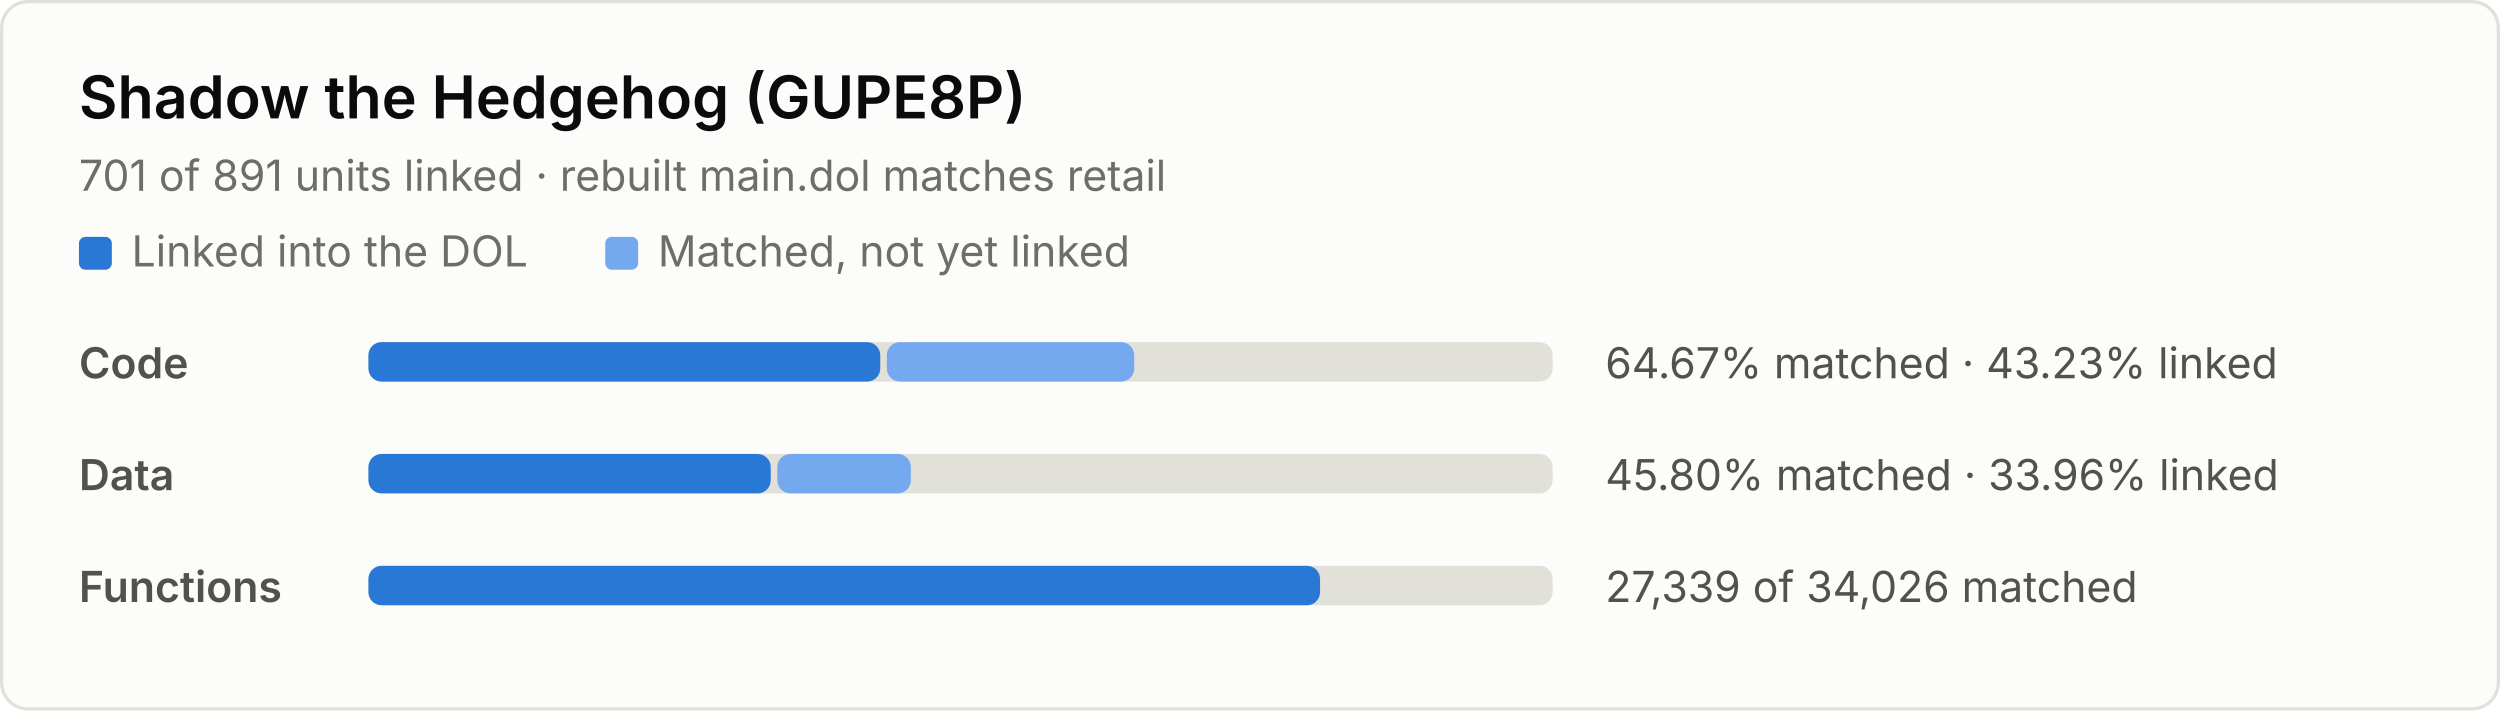
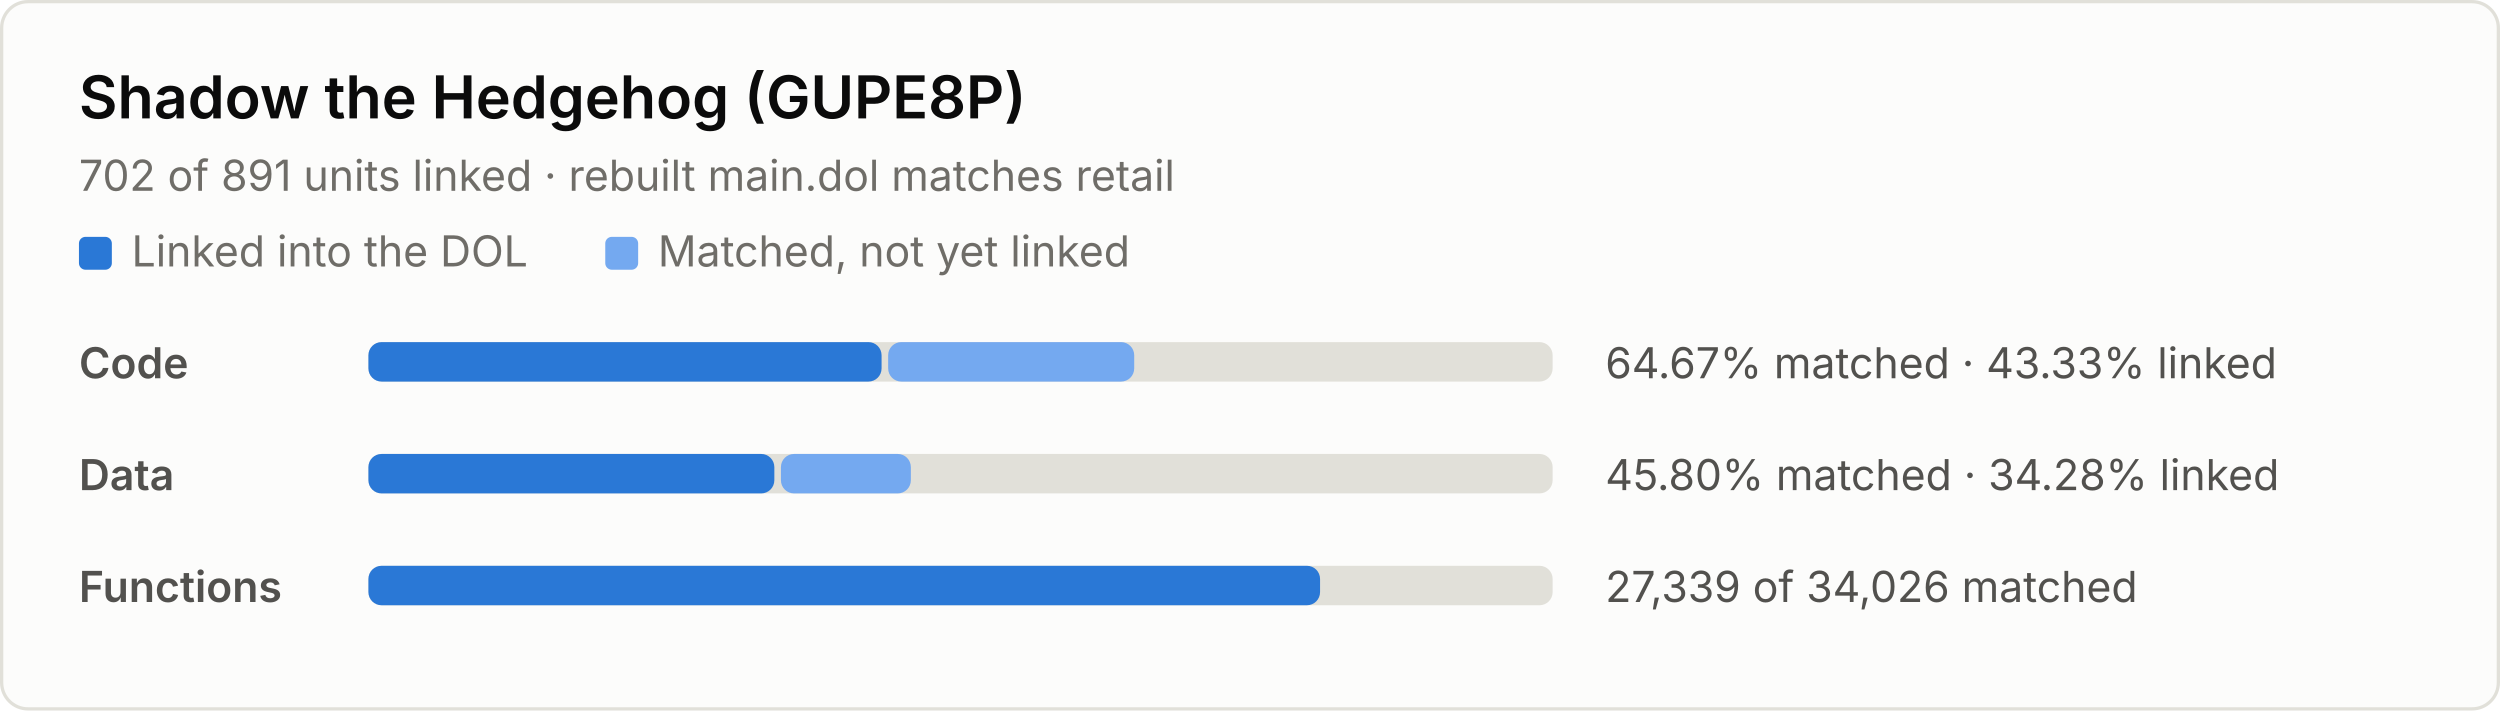
- <svg xmlns="http://www.w3.org/2000/svg" width="760" height="216" viewBox="0 0 760 216" role="img" aria-label="Decompilation progress: 64.67% of code matched, 43.23% linked">
+ <svg xmlns="http://www.w3.org/2000/svg" width="760" height="216" viewBox="0 0 760 216" role="img" aria-label="Decompilation progress: 64.67% of code matched, 43.33% linked">
  <style>
.bg { fill: #fcfcfb; stroke: #e1e0d9; }
.title { fill: #0b0b0b; font: 600 18px system-ui, -apple-system, "Segoe UI", sans-serif; }
.sub, .label, .nums, .key { font: 13px system-ui, -apple-system, "Segoe UI", sans-serif; }
.sub, .key { fill: #6f6d68; }
.label { fill: #52514e; font-weight: 600; }
.nums { fill: #52514e; font-variant-numeric: tabular-nums; }
.track { fill: #e1e0d9; }
.linked { fill: #2a78d6; }
.matched { fill: #74a9f0; }
@media (prefers-color-scheme: dark) {
  .bg { fill: #1a1a19; stroke: #2c2c2a; }
  .title { fill: #f0efec; }
  .sub, .key { fill: #9a988f; }
  .label, .nums { fill: #c3c2b7; }
  .track { fill: #2c2c2a; }
  .linked { fill: #4a94ec; }
  .matched { fill: #2260b0; }
}
</style>
  <rect class="bg" x="0.5" y="0.5" width="759" height="215" rx="8" />
  <text class="title" x="24" y="36">Shadow the Hedgehog (GUPE8P)</text>
-   <text class="sub" x="24" y="58">701 of 891 units linked · rebuilt main.dol matches retail</text>
+   <text class="sub" x="24" y="58">702 of 891 units linked · rebuilt main.dol matches retail</text>
  <rect class="linked" x="24" y="72" width="10" height="10" rx="2" />
  <text class="key" x="40" y="81">Linked into the DOL</text>
  <rect class="matched" x="184" y="72" width="10" height="10" rx="2" />
  <text class="key" x="200" y="81">Matched, not yet linked</text>
  <text class="label" x="24" y="115">Code</text>
  <rect class="track" x="112" y="104" width="360" height="12" rx="4" />
-   <rect class="linked" x="112" y="104" width="155.6" height="12" rx="4" />
-   <rect class="matched" x="269.6" y="104" width="75.2" height="12" rx="4" />
-   <text class="nums" x="488" y="115">64.67% matched · 43.23% linked</text>
+   <rect class="linked" x="112" y="104" width="156.0" height="12" rx="4" />
+   <rect class="matched" x="270.0" y="104" width="74.8" height="12" rx="4" />
+   <text class="nums" x="488" y="115">64.67% matched · 43.33% linked</text>
  <text class="label" x="24" y="149">Data</text>
  <rect class="track" x="112" y="138" width="360" height="12" rx="4" />
-   <rect class="linked" x="112" y="138" width="122.3" height="12" rx="4" />
-   <rect class="matched" x="236.3" y="138" width="40.6" height="12" rx="4" />
-   <text class="nums" x="488" y="149">45.80% matched · 33.96% linked</text>
+   <rect class="linked" x="112" y="138" width="123.4" height="12" rx="4" />
+   <rect class="matched" x="237.4" y="138" width="39.5" height="12" rx="4" />
+   <text class="nums" x="488" y="149">45.80% matched · 34.28% linked</text>
  <text class="label" x="24" y="183">Functions</text>
  <rect class="track" x="112" y="172" width="360" height="12" rx="4" />
  <rect class="linked" x="112" y="172" width="289.3" height="12" rx="4" />
  <text class="nums" x="488" y="183">27,339 of 34,026 matched</text>
</svg>
